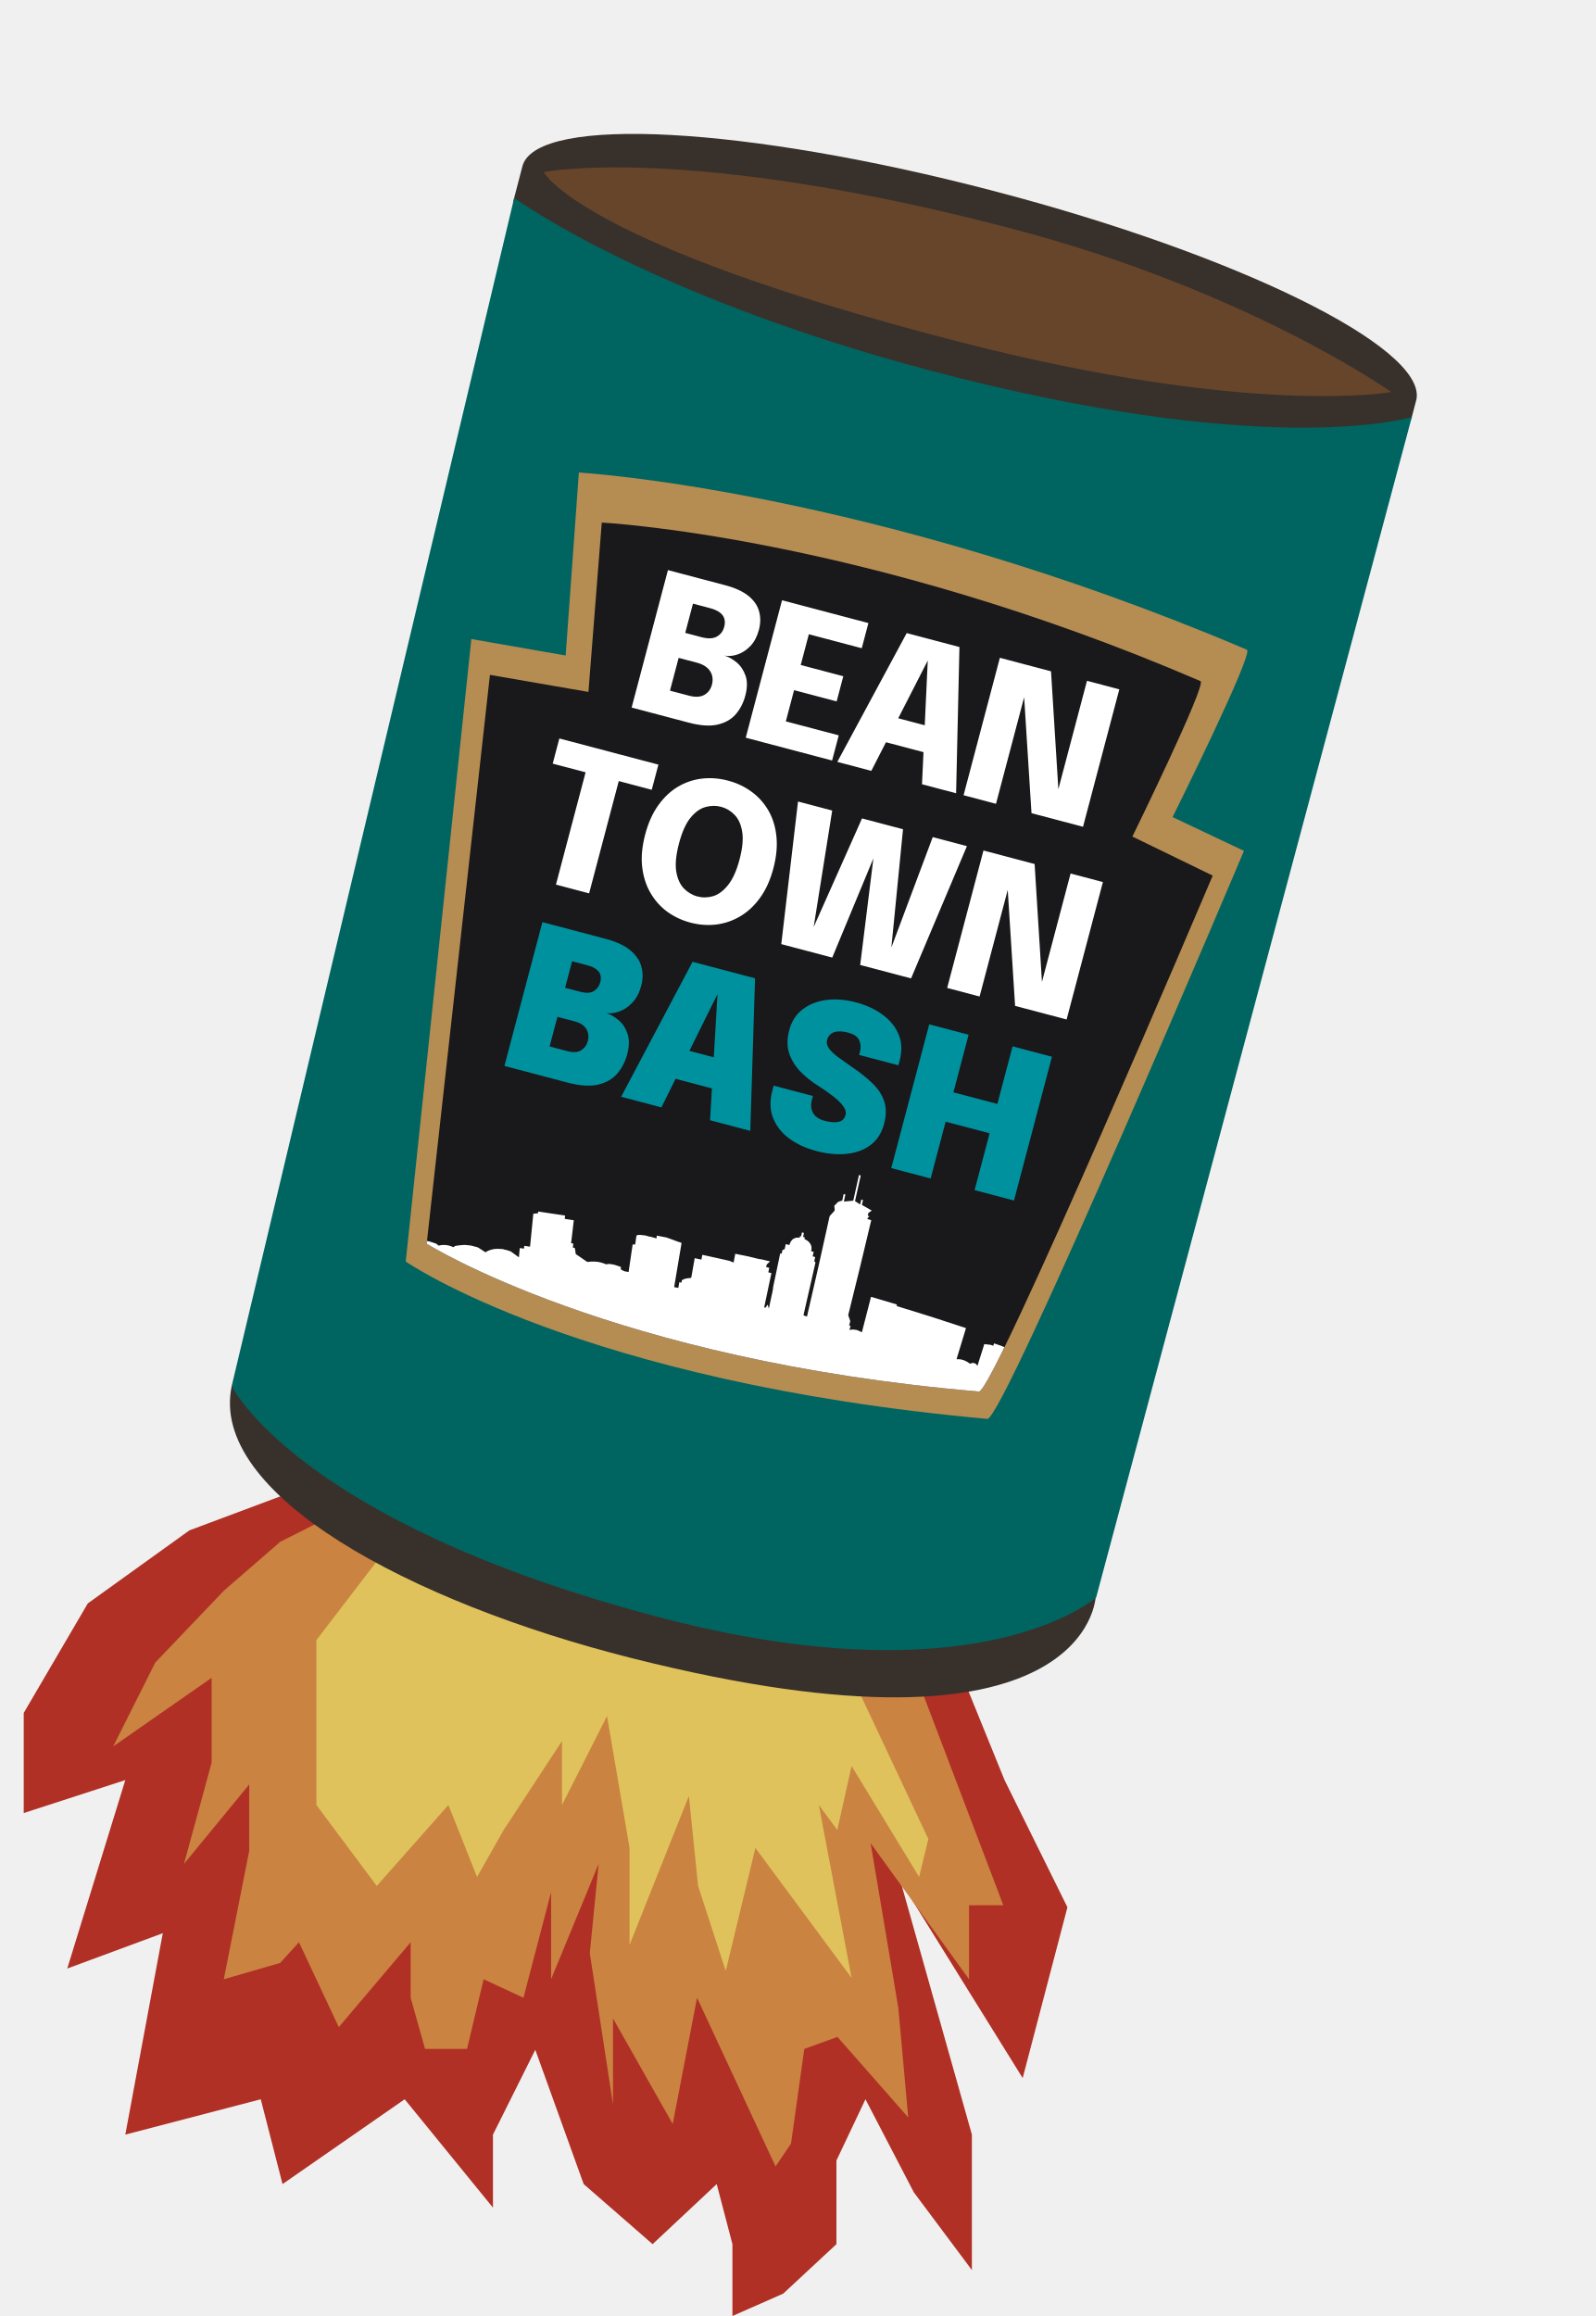
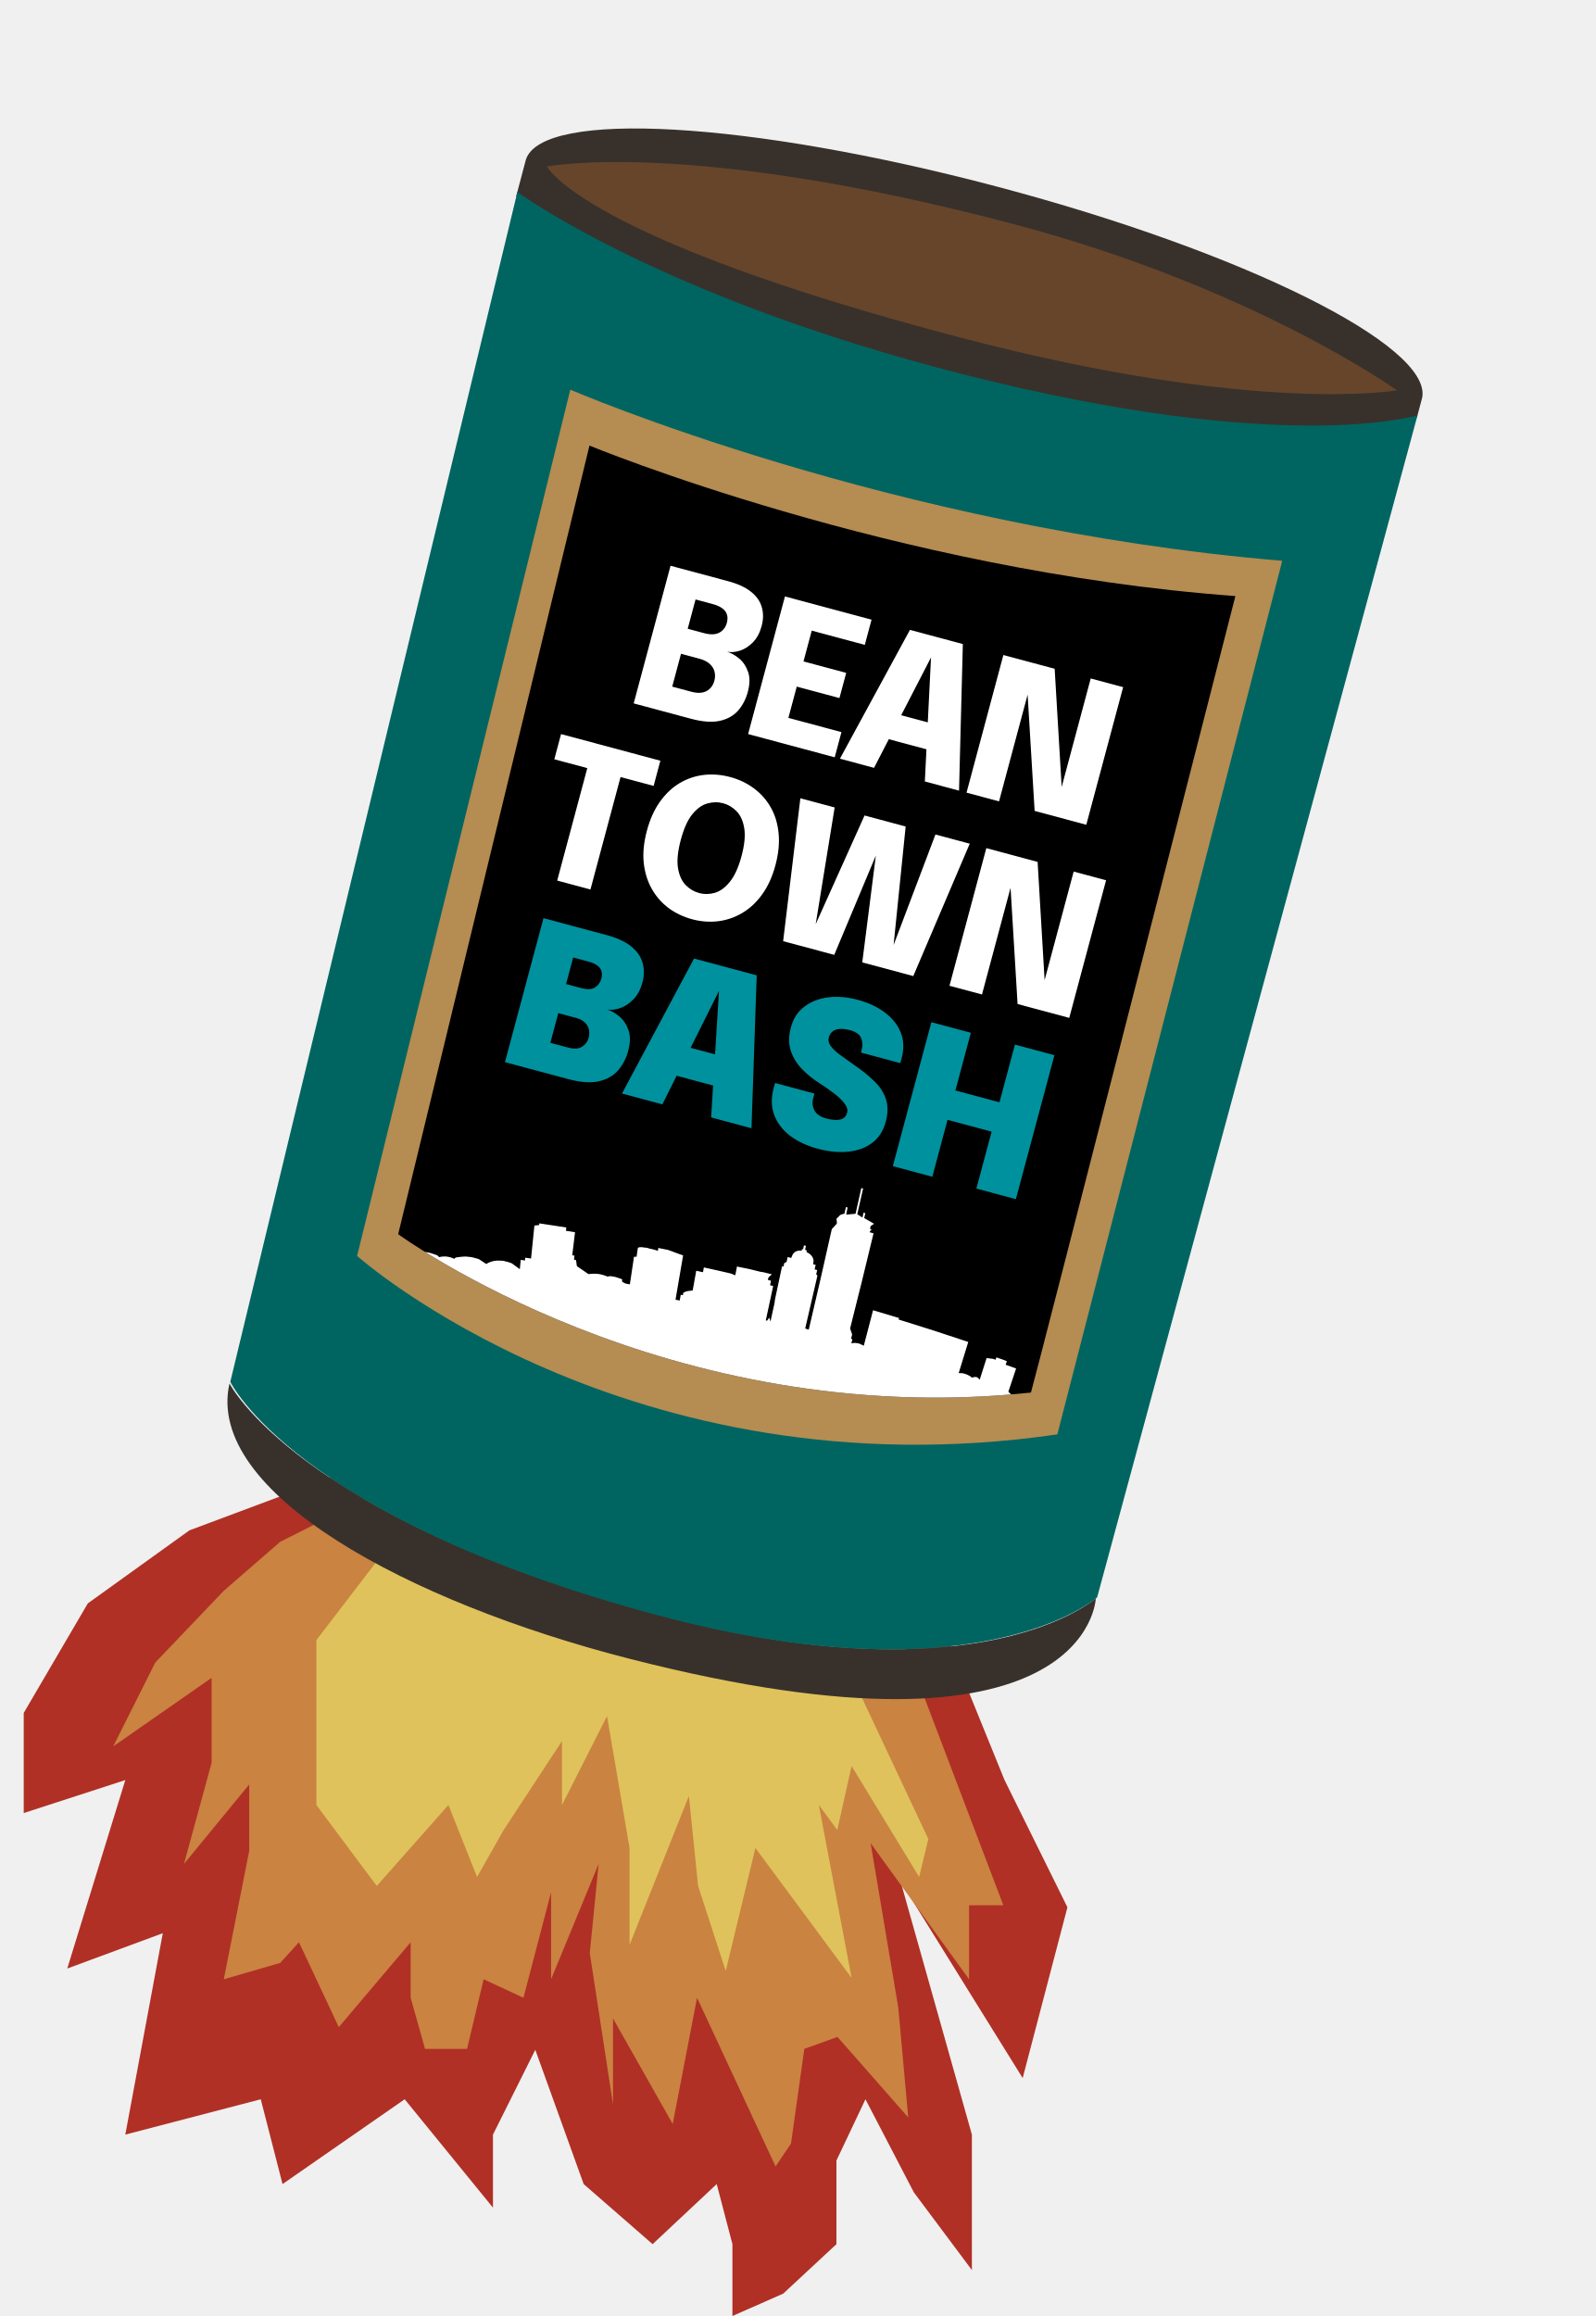
<svg xmlns="http://www.w3.org/2000/svg" width="538" height="781" viewBox="0 0 538 781" fill="none">
-   <g class="flame">
+   <g clip-path="url(#clip0_94_356)">
    <path d="M63.879 516.066L114.864 497L317.173 547.048L338.79 600.273L360 643.171L344.908 700.765L303.713 634.432L327.777 719.831V765.509L308.199 739.294L291.884 707.915L282.095 728.569V756.771L264.148 773.453L247.017 781V756.771L241.715 736.513L220.097 756.771L196.848 736.513L180.533 691.232L166.257 719.831V744.457L136.482 707.915L95.286 736.513L87.944 707.915L42.262 719.831L54.906 651.909L22.683 663.825L42.262 600.273L8 611.394V577.632L29.618 540.692L63.879 516.066Z" fill="#B03025" />
    <path d="M62.05 628.544L71.373 594.418V565.797L38.183 588.914L52.354 560.659L75.475 536.441L94.494 519.928L125.819 504.15L302.955 549.284L338.383 642.488H326.822V667.441L293.632 621.572L302.955 676.981L306.312 714.043L282.445 686.889L271.257 690.925L266.782 722.849L261.561 730.555L235.084 673.679L226.88 716.244L206.742 680.651V709.639L198.911 658.634L201.894 628.544L185.859 667.441V638.085L176.536 673.679L163.111 667.441L157.517 690.925H143.346L138.498 673.679V654.964L114.259 683.586L100.833 654.964L94.494 661.936L75.475 667.441L84.052 624.141V601.757L62.05 628.544Z" fill="#CA8341" />
    <path d="M106.707 553.072L140.53 508.916L276.165 541.612L313.094 620.15L309.988 632.959L287.21 595.544L282.378 617.116L276.165 608.689L287.21 667.003L254.767 623.183L244.759 664.643L235.44 635.992L232.334 605.656L212.317 655.879V623.183L204.724 578.69L189.538 608.689V587.117L169.866 617.116L160.892 632.959L151.229 608.689L127.07 635.992L106.707 608.689V553.072Z" fill="#DFC25B" />
+     <path d="M221.417 544.335C100.059 511.628 77.396 466.528 77.396 466.528C69.048 503.319 137.617 540.212 212.105 559.313C367.801 599.238 369.573 538.956 369.573 538.956C369.573 538.956 330.868 573.831 221.417 544.335Z" fill="#38312B" />
+     <path d="M479.666 134.003C482.773 116.534 419.666 84.996 336.295 62.942C252.662 40.817 182.9 36.892 177.366 53.803L174.111 66.102C174.111 66.102 272.831 141.26 312.144 151.087C352.415 161.154 477.862 140.813 477.862 140.813" fill="#38312B" />
+     <path d="M471.127 131.627C471.127 131.627 422.853 97.001 341.826 75.567C232.368 46.613 184.497 56.157 184.497 56.157C184.497 56.157 196.257 80.42 324.422 113.97C423.816 139.991 471.127 131.627 471.127 131.627Z" fill="#67452B" />
+     <path d="M77.668 465.976C77.668 465.976 99.45 511.678 220.797 544.416C330.237 573.942 370.024 538.653 370.024 538.653L478.07 140.066C478.07 140.066 433.329 153.856 324.852 126.249C222.173 100.114 174.494 64.749 174.494 64.749L77.668 465.976Z" fill="#006561" />
+     <path d="M432.44 189.115L356.594 483.701C211.622 504.789 120.43 423.528 120.43 423.528L192.337 131.401C192.337 131.401 300.288 178.05 432.44 189.115Z" fill="#B58C51" />
+     <path d="M416.645 201.001C416.645 201.001 348.292 468.197 347.697 469.597C224.73 482.674 134.293 416.193 134.293 416.193L198.803 150.258C198.803 150.258 300.878 192.532 416.645 201.001Z" fill="black" />
+     <path d="M220.441 265.024L204.467 260.74L210.678 256.841L199.135 299.951L187.919 296.943L199.461 253.833L202.955 260.334L186.949 256.043L189.223 247.546L222.716 256.527L220.441 265.024ZM233.41 309.985C230.469 309.197 227.824 307.936 225.474 306.204C223.15 304.457 221.262 302.298 219.812 299.729C218.362 297.158 217.457 294.229 217.1 290.94C216.768 287.636 217.125 284.033 218.17 280.131C219.215 276.229 220.703 272.941 222.634 270.267C224.567 267.592 226.789 265.513 229.303 264.027C231.838 262.549 234.545 261.644 237.424 261.315C240.326 260.992 243.267 261.23 246.25 262.029C249.232 262.829 251.889 264.092 254.218 265.818C256.568 267.551 258.472 269.691 259.928 272.24C261.384 274.789 262.27 277.702 262.586 280.979C262.923 284.263 262.569 287.855 261.524 291.757C260.48 295.659 258.978 298.955 257.02 301.645C255.087 304.32 252.84 306.404 250.279 307.899C247.739 309.398 245.016 310.32 242.11 310.666C239.23 310.995 236.33 310.768 233.41 309.985ZM235.778 301.143C237.542 301.616 239.327 301.589 241.134 301.062C242.948 300.514 244.635 299.257 246.196 297.292C247.779 295.334 249.076 292.466 250.087 288.69C251.103 284.893 251.41 281.771 251.007 279.324C250.609 276.857 249.758 274.954 248.45 273.614C247.149 272.253 245.626 271.339 243.883 270.871C242.139 270.404 240.354 270.431 238.525 270.952C236.724 271.458 235.035 272.681 233.457 274.619C231.907 276.542 230.624 279.402 229.607 283.198C228.59 286.996 228.268 290.135 228.638 292.618C229.036 295.085 229.883 297.01 231.178 298.392C232.501 299.759 234.034 300.675 235.778 301.143ZM264.121 317.377L269.932 269.189L281.494 272.29L274.089 317.858L272.539 317.342L291.577 274.994L305.44 278.711L300.738 324.903L299.138 324.575L315.49 281.406L327.054 284.507L308.011 329.147L290.807 324.533L295.936 284.189L297.07 284.493L281.355 321.999L264.121 317.377ZM331.182 335.361L320.218 332.42L332.645 286.006L349.943 290.645L352.702 337.219L350.537 337.111L362.105 293.906L373.037 296.838L360.611 343.252L343.187 338.58L340.384 292.163L342.708 292.314L331.182 335.361Z" fill="white" />
+     <path d="M245.491 195.969C248.852 196.871 251.466 198.077 253.335 199.591C255.204 201.104 256.404 202.843 256.936 204.806C257.489 206.775 257.468 208.872 256.874 211.096C256.273 213.341 255.314 215.152 253.999 216.531C252.691 217.889 251.243 218.839 249.657 219.38C248.098 219.906 246.611 220.036 245.197 219.769C246.594 220.188 247.963 220.96 249.305 222.085C250.647 223.209 251.644 224.701 252.293 226.562C252.944 228.423 252.914 230.675 252.207 233.318C251.55 235.772 250.458 237.874 248.932 239.624C247.411 241.352 245.345 242.507 242.736 243.088C240.153 243.654 236.918 243.417 233.032 242.375L213.719 237.197L226.145 190.782L245.491 195.969ZM231.129 215.052L228.251 211.042L237.42 213.502C239.604 214.087 241.33 214.033 242.597 213.338C243.884 212.649 244.733 211.539 245.142 210.008C245.418 208.98 245.428 208.06 245.173 207.25C244.937 206.445 244.416 205.743 243.608 205.144C242.801 204.545 241.704 204.06 240.317 203.688L229.51 200.791L235.973 196.958L231.129 215.052ZM233.11 233.257C235.253 233.831 236.983 233.755 238.303 233.029C239.623 232.305 240.497 231.145 240.924 229.55C241.148 228.711 241.207 227.906 241.098 227.135C241.009 226.37 240.75 225.659 240.318 225.004C239.906 224.353 239.327 223.782 238.581 223.29C237.835 222.798 236.937 222.41 235.886 222.129L225.994 219.476L230.488 217.444L225.324 236.733L221.642 230.181L233.11 233.257ZM268.696 211.298L275.158 207.467L270.162 226.127L268.468 222.366L285.387 226.904L283.112 235.4L266.192 230.863L269.53 228.486L264.501 247.273L260.819 240.72L283.787 246.88L281.513 255.375L252.306 247.543L264.732 201.129L293.939 208.961L291.664 217.458L268.696 211.298ZM283.272 255.848L306.893 212.402L324.726 217.184L323.444 266.621L311.913 263.528L313.998 221.558L314.06 221.574L294.773 258.932L283.272 255.848ZM294.904 247.972L297.204 239.381L319.7 245.413L317.4 254.005L294.904 247.972ZM336.935 270.238L325.971 267.298L338.397 220.884L355.695 225.522L358.456 272.096L356.289 271.988L367.857 228.784L378.789 231.715L366.363 278.129L348.939 273.456L346.137 227.04L348.461 227.19L336.935 270.238Z" fill="white" />
+     <path d="M204.557 315.316C208.205 316.294 211.011 317.6 212.977 319.232C214.942 320.865 216.2 322.719 216.751 324.796C217.307 326.85 217.283 329.008 216.678 331.268C216.061 333.573 215.076 335.449 213.723 336.898C212.375 338.324 210.894 339.326 209.279 339.905C207.686 340.488 206.19 340.663 204.793 340.431C206.144 340.84 207.502 341.615 208.868 342.758C210.256 343.906 211.282 345.44 211.946 347.359C212.632 349.283 212.608 351.617 211.874 354.361C211.204 356.863 210.078 359.042 208.498 360.9C206.923 362.736 204.754 363.977 201.99 364.623C199.254 365.254 195.776 365.004 191.557 363.873L170.297 358.171L183.297 309.615L204.557 315.316ZM189.979 335.328L186.562 330.672L196.055 333.218C198.033 333.748 199.56 333.675 200.635 332.999C201.739 332.307 202.464 331.314 202.811 330.019C203.052 329.12 203.071 328.302 202.868 327.565C202.686 326.834 202.233 326.195 201.508 325.648C200.789 325.079 199.77 324.617 198.452 324.263L187.311 321.276L194.914 316.894L189.979 335.328ZM191.606 353.265C193.584 353.796 195.139 353.706 196.27 352.999C197.43 352.275 198.188 351.243 198.547 349.905C198.723 349.246 198.783 348.58 198.728 347.906C198.674 347.233 198.48 346.593 198.147 345.987C197.837 345.386 197.358 344.846 196.709 344.366C196.082 343.892 195.274 343.523 194.285 343.258L183.936 340.482L189.221 338.16L184.003 357.648L179.608 350.048L191.606 353.265ZM209.77 368.756L234.076 323.232L255.205 328.898L253.445 380.468L239.832 376.817L242.5 333.994L242.566 334.011L223.384 372.408L209.77 368.756ZM222.391 361.203L225.062 351.229L249.058 357.663L246.387 367.638L222.391 361.203ZM275.771 387.372C272.167 386.407 269.09 384.969 266.539 383.062C263.994 381.133 262.191 378.803 261.132 376.073C260.095 373.349 260.029 370.297 260.934 366.917C261.01 366.631 261.087 366.346 261.163 366.06C261.239 365.776 261.316 365.49 261.392 365.205L274.676 368.767C274.612 369.009 274.546 369.25 274.482 369.491C274.418 369.733 274.352 369.974 274.288 370.216C273.877 371.752 274.006 373.162 274.674 374.447C275.364 375.738 276.688 376.645 278.644 377.17C280.534 377.677 282.09 377.801 283.314 377.54C284.565 377.265 285.362 376.49 285.703 375.217C285.955 374.273 285.674 373.257 284.859 372.168C284.065 371.085 282.897 369.948 281.355 368.759C279.835 367.575 278.109 366.371 276.175 365.147C274.084 363.81 272.169 362.25 270.433 360.467C268.719 358.69 267.474 356.651 266.701 354.35C265.934 352.027 265.94 349.407 266.722 346.487C267.527 343.48 269.049 341.137 271.289 339.456C273.535 337.753 276.217 336.709 279.336 336.322C282.476 335.94 285.771 336.213 289.221 337.137C292.803 338.098 295.85 339.515 298.363 341.389C300.898 343.267 302.698 345.515 303.765 348.13C304.832 350.744 304.935 353.654 304.078 356.858C304.002 357.143 303.928 357.417 303.858 357.68C303.787 357.944 303.713 358.218 303.637 358.503L290.354 354.942C290.383 354.832 290.427 354.668 290.486 354.448C290.551 354.206 290.598 354.031 290.627 353.921C291.009 352.494 290.925 351.178 290.377 349.973C289.851 348.773 288.609 347.911 286.653 347.386C284.72 346.868 283.131 346.818 281.889 347.238C280.668 347.664 279.878 348.546 279.519 349.884C279.267 350.828 279.483 351.78 280.169 352.739C280.859 353.677 281.892 354.66 283.265 355.687C284.661 356.72 286.242 357.85 288.01 359.076C290.679 360.897 292.955 362.731 294.839 364.577C296.73 366.401 298.041 368.411 298.772 370.607C299.525 372.808 299.511 375.368 298.729 378.286C297.913 381.337 296.395 383.706 294.177 385.393C291.965 387.057 289.261 388.05 286.067 388.369C282.895 388.695 279.463 388.363 275.771 387.372ZM355.611 355.823L342.611 404.38L329.294 400.808L335.305 378.357L340.432 383.225L313.568 376.021L320.387 374.568L314.429 396.822L301.112 393.251L314.113 344.695L327.429 348.265L321.383 370.848L316.221 366.112L343.085 373.316L336.257 374.802L342.295 352.252L355.611 355.823Z" fill="#00919E" />
+     <mask id="mask0_94_356" style="mask-type:luminance" maskUnits="userSpaceOnUse" x="134" y="150" width="283" height="322">
+       <path d="M416.645 201.001C416.645 201.001 348.292 468.197 347.697 469.597C224.73 482.674 134.293 416.193 134.293 416.193L198.803 150.258C198.803 150.258 300.878 192.532 416.645 201.001Z" fill="white" />
+     </mask>
+     <g mask="url(#mask0_94_356)">
+       <path d="M291.087 400.795C290.896 400.736 290.691 400.685 290.492 400.635C289.847 403.521 289.197 406.409 288.54 409.304C287.502 409.401 286.467 409.492 285.385 409.596C285.404 409.162 285.54 408.791 285.616 408.405C285.696 408.006 285.792 407.613 285.882 407.201C285.685 407.149 285.499 407.099 285.296 407.042C285.125 407.79 284.959 408.539 284.8 409.258C284.56 409.328 284.348 409.389 284.129 409.45C284.011 409.482 283.904 409.516 283.786 409.544C283.521 409.606 283.323 409.738 283.144 409.929C282.85 410.249 282.596 410.603 282.214 410.859C282.101 410.937 282.109 411.062 282.133 411.201C282.193 411.582 282.218 411.972 282.252 412.355C282.268 412.559 282.181 412.69 282.051 412.825C281.621 413.283 281.232 413.763 280.778 414.194C280.599 414.368 280.514 414.55 280.466 414.764C278.008 425.852 275.47 436.916 272.857 447.955C272.82 448.092 272.785 448.234 272.752 448.385C272.332 448.311 271.955 448.178 271.565 447.958C271.589 447.856 271.619 447.737 271.647 447.614C272.986 441.921 274.304 436.227 275.602 430.521C275.602 430.506 275.603 430.492 275.607 430.48C275.758 430.167 275.611 429.943 275.266 429.778C275.373 429.289 275.485 428.796 275.597 428.296C275.317 428.218 275.051 428.148 274.747 428.071C274.786 427.889 274.816 427.724 274.851 427.558C274.888 427.392 274.926 427.22 274.966 427.052C274.999 426.885 275.043 426.717 275.086 426.539C274.795 426.462 274.53 426.39 274.23 426.312C274.358 425.771 274.436 425.247 274.31 424.689C274.181 424.125 273.865 423.63 273.464 423.201C273.071 422.782 272.547 422.459 271.98 422.201C272.017 422.021 272.058 421.838 272.099 421.645C271.911 421.596 271.74 421.552 271.526 421.494C271.559 421.261 271.617 421.038 271.658 420.818C271.707 420.597 271.755 420.372 271.808 420.133C271.586 420.076 271.387 420.027 271.137 419.961C271.048 420.393 270.955 420.836 270.858 421.291C270.715 421.262 270.602 421.243 270.463 421.215C270.422 421.395 270.38 421.588 270.341 421.773C269.599 421.626 268.947 421.746 268.379 422.044C267.91 422.291 267.566 422.674 267.303 423.108C267.202 423.279 267.187 423.488 267.08 423.635C266.959 423.807 266.94 423.995 266.872 424.205C266.467 424.104 266.057 423.999 265.636 423.896C265.515 424.476 265.4 425.024 265.281 425.565C265.028 425.686 264.789 425.803 264.495 425.942C264.422 426.283 264.337 426.692 264.246 427.125C264.083 427.083 263.929 427.046 263.76 427.006C263.726 427.162 263.704 427.282 263.673 427.405C262.911 431.042 262.135 434.667 261.35 438.297C261.282 439.468 260.939 440.575 260.708 441.712C260.474 442.86 260.215 444.003 259.965 445.143C259.933 445.28 259.902 445.418 259.85 445.654C259.706 445.168 259.586 444.777 259.444 444.318C259.237 444.62 259.072 444.858 258.91 445.1C258.719 445.378 258.719 445.377 258.395 445.298C258.365 445.288 258.336 445.282 258.274 445.268C259.11 441.407 259.936 437.55 260.759 433.673C260.402 433.582 260.074 433.501 259.712 433.412C259.822 432.895 259.928 432.399 260.034 431.881C259.673 431.792 259.349 431.712 258.988 431.624C259.025 431.456 259.07 431.306 259.078 431.152C259.088 430.862 259.286 430.677 259.473 430.492C259.728 430.236 260.011 430 260.319 429.718C259.572 429.534 258.877 429.361 258.182 429.194C257.924 429.132 257.676 429.034 257.415 429.013C256.42 428.932 255.466 428.599 254.491 428.382C253.503 428.166 252.527 427.852 251.536 427.706C250.535 427.559 249.561 427.262 248.548 427.09C248.361 428.063 248.172 429.041 247.978 430.047C247.721 429.947 247.475 429.879 247.246 429.766C246.97 429.623 246.678 429.498 246.387 429.431C243.397 428.724 240.408 428.061 237.382 427.4C237.284 427.936 237.19 428.467 237.09 429.015C236.32 428.85 235.581 428.69 234.806 428.522C234.785 428.659 234.759 428.783 234.742 428.908C234.383 430.913 234.025 432.919 233.662 434.925C233.621 435.17 233.618 435.164 233.29 435.203C233.148 435.215 233.003 435.299 232.866 435.276C232.542 435.221 232.269 435.373 231.953 435.394C231.685 435.407 231.38 435.471 231.127 435.618C230.914 435.739 230.675 435.837 230.447 435.946C230.397 436.227 230.351 436.492 230.301 436.776C230.057 436.721 229.826 436.671 229.583 436.617C229.467 437.27 229.353 437.905 229.237 438.565C228.76 438.464 228.302 438.37 227.825 438.27C228.694 433.311 229.542 428.344 230.379 423.378C230.157 423.268 229.963 423.151 229.73 423.105C229.501 423.061 229.274 422.979 229.069 422.88C228.593 422.656 228.065 422.579 227.599 422.324C227.428 422.234 227.217 422.209 227.024 422.135C226.828 422.061 226.636 421.945 226.423 421.895C226.21 421.846 225.999 421.776 225.807 421.685C225.299 421.435 224.76 421.402 224.23 421.287C223.505 421.126 222.771 420.991 222.021 420.841C221.975 421.149 221.932 421.444 221.878 421.765C221.771 421.755 221.663 421.768 221.598 421.721C221.377 421.577 221.128 421.567 220.887 421.502C220.568 421.417 220.253 421.307 219.938 421.229C219.617 421.154 219.274 421.157 218.986 421.031C218.64 420.874 218.29 420.829 217.933 420.752C217.456 420.65 216.959 420.716 216.481 420.561C216.162 420.632 215.828 420.536 215.504 420.62C215.249 420.692 215.12 420.783 215.091 421.03C214.975 421.901 214.834 422.77 214.705 423.648C214.698 423.704 214.69 423.761 214.683 423.815C214.388 423.805 214.116 423.795 213.824 423.791C213.366 426.875 212.904 429.969 212.426 433.105C212.168 433.071 211.92 433.015 211.674 432.974C211.427 432.924 211.172 432.891 210.928 432.825C210.791 432.787 210.673 432.688 210.539 432.619C210.351 432.511 210.159 432.397 209.959 432.303C209.806 432.233 209.746 432.153 209.773 432.005C209.806 431.816 209.832 431.633 209.863 431.422C209.483 431.284 209.118 431.117 208.725 430.996C208.524 430.938 208.322 430.854 208.115 430.814C207.919 430.773 207.771 430.627 207.548 430.618C207.333 430.608 207.114 430.542 206.893 430.501C206.696 430.465 206.486 430.434 206.278 430.394C205.873 430.307 205.478 430.329 205.09 430.442C204.962 430.477 204.813 430.578 204.688 430.397C204.266 430.27 203.867 430.09 203.442 429.962C202.866 429.787 202.285 429.68 201.701 429.586C201.505 429.555 201.313 429.571 201.114 429.569C200.92 429.568 200.742 429.465 200.524 429.535C200.346 429.595 200.117 429.515 199.897 429.522C199.469 429.535 199.055 429.572 198.636 429.633C198.52 429.657 198.449 429.637 198.346 429.572C197.72 429.16 197.096 428.74 196.495 428.295C196.202 428.073 195.893 427.884 195.587 427.674C195.292 427.477 194.989 427.286 194.716 427.077C194.61 426.993 194.506 426.832 194.506 426.713C194.508 426.301 194.378 425.895 194.353 425.485C194.34 425.283 194.257 425.087 194.213 424.89C194.005 424.858 193.815 424.825 193.586 424.783C193.599 424.564 193.636 424.341 193.665 424.119C193.688 423.889 193.719 423.66 193.749 423.419C193.501 423.377 193.267 423.34 192.999 423.294C193.315 420.706 193.629 418.131 193.933 415.536C192.897 415.371 191.9 415.21 190.867 415.047C190.908 414.672 190.951 414.304 190.993 413.927C187.947 413.446 184.928 412.991 181.899 412.542C181.882 412.733 181.86 412.911 181.837 413.12C181.301 413.175 180.777 413.231 180.237 413.281C179.869 416.999 179.488 420.691 179.098 424.399C178.444 424.301 177.797 424.211 177.146 424.116C177.11 424.429 177.083 424.733 177.051 425.058C176.571 424.989 176.109 424.924 175.628 424.857C175.523 425.906 175.421 426.921 175.314 427.992C175.091 427.823 174.896 427.684 174.703 427.543C174.057 427.069 173.404 426.588 172.75 426.114C172.634 426.03 172.499 425.943 172.365 425.911C171.733 425.746 171.142 425.434 170.485 425.385C170.035 425.159 169.544 425.164 169.073 425.124C168.178 425.052 167.29 425.075 166.424 425.248C165.766 425.375 165.168 425.626 164.578 425.889C164.401 425.966 164.267 426.118 164.106 426.243C163.743 426.11 163.459 425.881 163.147 425.692C163.124 425.675 163.109 425.644 163.084 425.629C162.572 425.29 162.053 424.962 161.532 424.63C161.396 424.538 161.206 424.586 161.085 424.449C160.604 424.386 160.143 424.21 159.682 424.083C158.883 423.862 158.073 423.839 157.272 423.745C156.943 423.702 156.593 423.744 156.253 423.761C155.914 423.781 155.58 423.82 155.245 423.848C154.838 423.876 154.437 423.956 154.037 423.999C153.69 424.039 153.417 424.252 153.171 424.49C151.529 423.688 149.839 423.501 148.124 423.926C147.944 423.759 147.76 423.605 147.587 423.436C147.388 423.239 147.113 423.188 146.872 423.114C146.444 422.983 146.049 422.759 145.603 422.696C145.521 422.565 145.376 422.62 145.265 422.585C145.151 422.55 145.047 422.493 144.933 422.469C144.601 422.401 144.276 422.329 143.942 422.283C143.601 422.23 143.254 422.208 142.913 422.175C142.861 422.173 142.815 422.164 142.768 422.16C142.2 432.055 141.574 441.929 140.883 451.797C205.882 458.232 271.253 473.127 335.077 496.743C338.153 488.075 341.171 479.406 344.147 470.694C343.85 470.693 343.693 470.915 343.44 471.011C343.084 470.388 342.528 470.169 341.848 470.165C341.613 470.162 341.373 470.138 341.14 470.177C341.02 470.189 340.947 470.154 340.853 470.081C340.624 469.894 340.474 469.62 340.174 469.488C340.125 469.469 340.101 469.331 340.108 469.252C340.113 469.156 340.167 469.062 340.198 468.965C340.988 466.611 341.772 464.261 342.552 461.904C342.601 461.77 342.641 461.633 342.692 461.485C341.507 461.058 340.354 460.639 339.171 460.22C339.307 459.813 339.438 459.418 339.565 459.026C339.193 458.825 337.101 458.062 336.025 457.738C335.944 457.991 335.862 458.249 335.769 458.546C335.414 458.424 335.077 458.237 334.741 458.204C334.415 458.169 334.08 458.119 333.756 458.092C333.426 458.062 333.091 457.98 332.74 457.962C331.968 460.392 331.192 462.821 330.413 465.256C330.272 465.25 330.294 465.124 330.237 465.073C330.171 465.011 330.096 464.949 330.056 464.881C329.911 464.625 329.602 464.575 329.407 464.389C329.054 464.368 328.688 464.27 328.347 464.407C328.197 464.463 328.048 464.537 327.904 464.603C327.462 464.307 327.077 463.968 326.579 463.766C326.449 463.714 326.332 463.595 326.177 463.545C325.794 463.419 325.413 463.25 325.019 463.166C324.842 463.137 324.662 463.093 324.482 463.066C324.291 463.037 324.1 463.045 323.908 463.043C323.73 463.043 323.556 463.052 323.381 463.051C323.372 463.038 323.357 463.027 323.354 463.014C323.35 462.998 323.342 462.986 323.344 462.972C324.417 459.501 325.488 456.027 326.556 452.536C318.751 449.895 310.941 447.377 303.083 444.972C303.121 444.799 303.158 444.638 303.194 444.46C300.286 443.573 297.384 442.7 294.449 441.837C293.422 445.818 292.378 449.804 291.322 453.799C290.936 453.607 290.592 453.422 290.217 453.287C290.004 453.211 289.806 453.061 289.574 453.025C288.875 452.91 288.174 452.757 287.49 452.953C287.379 452.98 287.262 452.996 287.121 453.026C287.241 452.56 287.364 452.09 287.487 451.612C287.325 451.561 287.189 451.523 287.016 451.471C287.126 451.041 287.219 450.624 287.347 450.215C287.391 450.074 287.381 449.915 287.331 449.806C287.082 449.272 287.003 448.697 286.767 448.159C286.718 448.056 286.68 447.943 286.741 447.829C286.775 447.769 286.782 447.695 286.797 447.623C289.47 437.091 292.072 426.531 294.601 415.926C294.396 415.825 294.165 415.787 293.948 415.717C293.723 415.652 293.499 415.593 293.23 415.514C293.423 415.145 293.692 414.866 293.994 414.577C293.804 414.523 293.619 414.469 293.42 414.413C293.501 414.061 293.572 413.744 293.644 413.44C294.027 413.191 294.404 412.942 294.791 412.685C293.677 412.032 292.59 411.397 291.459 410.749C291.581 410.232 291.707 409.675 291.84 409.105C291.628 409.049 291.453 408.998 291.243 408.941C291.124 409.464 291.002 409.988 290.873 410.535C290.506 410.436 290.294 410.17 290.003 410.014C289.709 409.865 289.443 409.67 289.124 409.471C289.782 406.595 290.438 403.697 291.087 400.795Z" fill="white" />
+     </g>
  </g>
-   <path d="M221.972 544.128C100.952 511.97 78.209 467.128 78.209 467.128C70.028 503.8 138.474 540.31 212.751 559.077C368.006 598.308 369.548 538.261 369.548 538.261C369.548 538.261 331.119 573.13 221.972 544.128V544.128Z" fill="#38312B" />
-   <path d="M477.735 134.557C480.766 117.146 417.782 85.952 334.645 64.273C251.246 42.525 181.733 38.855 176.283 55.717L173.085 67.978C173.085 67.978 271.709 142.495 310.91 152.148C351.065 162.036 475.963 141.346 475.963 141.346" fill="#38312B" />
-   <path d="M469.221 132.22C469.221 132.22 421.001 97.899 340.202 76.829C231.051 48.367 183.396 58.038 183.396 58.038C183.396 58.038 195.201 82.163 323.005 115.137C422.12 140.713 469.221 132.22 469.221 132.22V132.22Z" fill="#67452B" />
-   <path d="M78.149 467.359C78.149 467.359 99.994 512.857 221.014 545.018C330.16 574.024 369.7 538.661 369.7 538.661L476.152 140.637C476.152 140.637 431.61 154.574 323.429 127.479C221.031 101.828 173.411 66.746 173.411 66.746L78.149 467.359Z" fill="#006561" />
-   <path d="M395.459 275.54L419.535 286.926C419.535 286.926 338.416 478.969 332.991 478.479C195.08 466.012 136.839 425.412 136.839 425.412L158.968 215.501L190.777 221.046L195.229 159.345C195.229 159.345 293.243 164.959 420.528 219.096C423.024 220.159 395.459 275.54 395.459 275.54V275.54Z" fill="#B58C51" />
-   <path d="M381.905 282.105L408.996 295.274C408.996 295.274 335.026 469.642 330.152 469.242C206.352 458.808 143.906 419.398 143.906 419.398L165.238 227.58L198.457 233.335L202.955 176.228C202.955 176.228 290.965 180.637 404.877 229.69C407.113 230.652 381.905 282.105 381.905 282.105V282.105Z" fill="#19181B" />
-   <path d="M219.808 266.331L203.877 262.123L210.054 258.208L198.684 301.257L187.498 298.302L198.868 255.254L202.369 261.725L186.406 257.509L188.647 249.025L222.049 257.847L219.808 266.331ZM232.869 311.126C229.936 310.352 227.296 309.105 224.949 307.387C222.628 305.654 220.741 303.508 219.287 300.951C217.834 298.393 216.924 295.475 216.557 292.196C216.217 288.901 216.562 285.306 217.591 281.41C218.62 277.513 220.093 274.227 222.01 271.551C223.927 268.875 226.136 266.792 228.636 265.301C231.157 263.816 233.852 262.903 236.721 262.562C239.61 262.227 242.543 262.453 245.517 263.239C248.492 264.024 251.142 265.273 253.469 266.986C255.816 268.704 257.72 270.831 259.178 273.368C260.637 275.905 261.529 278.807 261.854 282.075C262.199 285.348 261.857 288.933 260.828 292.83C259.799 296.726 258.313 300.02 256.37 302.711C254.453 305.387 252.22 307.475 249.673 308.976C247.146 310.483 244.435 311.414 241.54 311.769C238.671 312.11 235.781 311.895 232.869 311.126ZM235.201 302.297C236.961 302.761 238.74 302.727 240.539 302.194C242.344 301.64 244.021 300.38 245.571 298.414C247.143 296.453 248.426 293.588 249.422 289.817C250.423 286.025 250.72 282.91 250.31 280.471C249.907 278.012 249.052 276.116 247.745 274.785C246.444 273.433 244.924 272.527 243.185 272.068C241.446 271.609 239.667 271.643 237.847 272.171C236.053 272.683 234.374 273.909 232.808 275.849C231.269 277.773 229.999 280.631 228.997 284.422C227.996 288.214 227.684 291.347 228.061 293.822C228.464 296.282 229.314 298.198 230.61 299.571C231.932 300.929 233.462 301.837 235.201 302.297ZM263.494 318.375L269.137 270.284L280.669 273.33L273.429 318.814L271.883 318.305L290.724 275.986L304.55 279.637L300.006 325.733L298.41 325.412L314.574 282.285L326.106 285.331L307.266 329.936L290.109 325.404L295.097 285.141L296.228 285.439L280.682 322.915L263.494 318.375ZM330.375 336.04L319.44 333.152L331.682 286.804L348.933 291.36L351.826 337.806L349.667 337.706L361.062 294.563L371.966 297.443L359.724 343.791L342.347 339.202L339.413 292.913L341.729 293.054L330.375 336.04Z" fill="white" />
-   <path d="M244.559 197.348C247.911 198.233 250.52 199.426 252.387 200.928C254.254 202.429 255.455 204.159 255.992 206.115C256.549 208.078 256.535 210.169 255.948 212.39C255.356 214.631 254.407 216.442 253.101 217.823C251.801 219.183 250.361 220.136 248.783 220.683C247.231 221.214 245.749 221.349 244.339 221.089C245.732 221.501 247.098 222.266 248.44 223.382C249.781 224.498 250.778 225.983 251.431 227.836C252.085 229.689 252.063 231.936 251.366 234.575C250.718 237.026 249.637 239.127 248.121 240.878C246.611 242.608 244.556 243.769 241.958 244.36C239.385 244.935 236.162 244.711 232.286 243.688L213.024 238.6L225.266 192.252L244.559 197.348ZM230.306 216.441L227.426 212.453L236.57 214.869C238.749 215.444 240.468 215.383 241.728 214.685C243.009 213.992 243.851 212.881 244.255 211.352C244.526 210.326 244.533 209.409 244.276 208.601C244.04 207.799 243.518 207.101 242.711 206.507C241.905 205.913 240.81 205.433 239.427 205.068L228.65 202.222L235.078 198.373L230.306 216.441ZM232.336 234.591C234.472 235.155 236.197 235.073 237.51 234.344C238.823 233.615 239.69 232.455 240.11 230.863C240.332 230.025 240.387 229.222 240.276 228.453C240.187 227.69 239.925 226.982 239.493 226.33C239.081 225.683 238.502 225.116 237.757 224.628C237.012 224.14 236.116 223.757 235.069 223.481L225.202 220.875L229.675 218.829L224.587 238.091L220.898 231.57L232.336 234.591ZM267.729 212.543L274.158 208.695L269.236 227.328L267.536 223.585L284.409 228.042L282.169 236.526L265.295 232.069L268.614 229.685L263.659 248.444L259.969 241.923L282.876 247.974L280.635 256.458L251.507 248.764L263.748 202.416L292.877 210.11L290.636 218.594L267.729 212.543ZM282.391 256.921L305.796 213.488L323.581 218.186L322.454 267.503L310.954 264.466L312.904 222.593L312.967 222.609L293.86 259.951L282.391 256.921ZM293.957 249.018L296.223 240.44L318.659 246.366L316.393 254.944L293.957 249.018ZM335.909 271.057L324.974 268.169L337.216 221.821L354.466 226.377L357.359 272.823L355.2 272.724L366.596 229.581L377.499 232.46L365.257 278.809L347.881 274.219L344.947 227.93L347.263 228.071L335.909 271.057Z" fill="white" />
-   <path d="M204.133 316.561C207.771 317.521 210.572 318.812 212.535 320.433C214.498 322.053 215.758 323.898 216.313 325.967C216.874 328.014 216.857 330.166 216.26 332.423C215.653 334.725 214.677 336.6 213.332 338.05C211.994 339.479 210.521 340.484 208.913 341.068C207.328 341.657 205.838 341.838 204.444 341.611C205.792 342.013 207.148 342.782 208.513 343.916C209.9 345.056 210.927 346.581 211.594 348.493C212.283 350.41 212.266 352.738 211.543 355.477C210.883 357.975 209.768 360.154 208.199 362.014C206.635 363.851 204.477 365.098 201.725 365.755C199 366.395 195.534 366.159 191.326 365.048L170.124 359.448L182.93 310.96L204.133 316.561ZM189.667 336.582L186.248 331.952L195.715 334.452C197.687 334.973 199.209 334.894 200.279 334.216C201.377 333.521 202.096 332.527 202.438 331.234C202.675 330.336 202.691 329.519 202.487 328.785C202.304 328.057 201.85 327.422 201.126 326.879C200.408 326.314 199.392 325.858 198.077 325.511L186.966 322.576L194.529 318.173L189.667 336.582ZM191.343 354.467C193.315 354.988 194.864 354.893 195.99 354.182C197.143 353.455 197.896 352.424 198.249 351.087C198.423 350.429 198.481 349.765 198.424 349.093C198.367 348.422 198.172 347.784 197.839 347.181C197.528 346.583 197.049 346.046 196.401 345.57C195.775 345.1 194.969 344.734 193.982 344.474L183.66 341.748L188.92 339.409L183.78 358.87L179.377 351.307L191.343 354.467ZM209.491 369.846L233.573 324.336L254.645 329.902L253.047 381.35L239.471 377.764L242 335.037L242.066 335.055L223.068 373.431L209.491 369.846ZM222.045 362.26L224.675 352.299L248.607 358.62L245.976 368.581L222.045 362.26ZM275.316 388.146C271.722 387.197 268.651 385.776 266.103 383.884C263.561 381.97 261.758 379.653 260.695 376.934C259.653 374.221 259.578 371.177 260.469 367.802C260.545 367.517 260.62 367.232 260.695 366.947C260.77 366.662 260.846 366.377 260.921 366.093L274.169 369.592C274.105 369.833 274.041 370.074 273.978 370.315C273.914 370.556 273.85 370.797 273.787 371.038C273.381 372.572 273.514 373.979 274.184 375.257C274.876 376.542 276.198 377.442 278.148 377.957C280.033 378.455 281.585 378.572 282.803 378.308C284.049 378.027 284.84 377.251 285.176 375.98C285.425 375.038 285.141 374.025 284.326 372.942C283.532 371.865 282.365 370.737 280.824 369.556C279.306 368.381 277.582 367.188 275.651 365.974C273.563 364.649 271.651 363.101 269.915 361.33C268.201 359.564 266.956 357.535 266.178 355.243C265.406 352.929 265.405 350.315 266.174 347.4C266.967 344.398 268.477 342.054 270.704 340.368C272.937 338.66 275.607 337.607 278.713 337.208C281.841 336.815 285.125 337.073 288.566 337.982C292.138 338.926 295.179 340.327 297.689 342.185C300.221 344.05 302.022 346.284 303.093 348.887C304.163 351.491 304.276 354.393 303.431 357.592C303.356 357.877 303.283 358.151 303.214 358.414C303.144 358.677 303.072 358.951 302.997 359.236L289.749 355.737C289.778 355.627 289.821 355.463 289.879 355.244C289.943 355.003 289.989 354.828 290.018 354.718C290.395 353.293 290.307 351.981 289.757 350.781C289.229 349.586 287.989 348.731 286.039 348.216C284.11 347.707 282.527 347.664 281.29 348.087C280.075 348.516 279.291 349.4 278.938 350.736C278.689 351.679 278.907 352.627 279.593 353.582C280.284 354.515 281.316 355.491 282.688 356.509C284.082 357.534 285.661 358.655 287.426 359.871C290.091 361.677 292.365 363.496 294.249 365.33C296.138 367.142 297.45 369.141 298.185 371.328C298.943 373.521 298.936 376.075 298.166 378.989C297.362 382.036 295.857 384.405 293.652 386.096C291.452 387.766 288.762 388.767 285.579 389.098C282.419 389.436 278.998 389.118 275.316 388.146ZM354.78 356.35L341.974 404.837L328.693 401.33L334.615 378.911L339.738 383.745L312.947 376.669L319.737 375.192L313.868 397.414L300.587 393.906L313.394 345.419L326.674 348.927L320.718 371.477L315.56 366.774L342.351 373.85L335.552 375.36L341.5 352.843L354.78 356.35Z" fill="#00919E" />
-   <mask id="mask0_359_3720" style="mask-type:alpha" maskUnits="userSpaceOnUse" x="143" y="176" width="266" height="294">
-     <path d="M381.905 282.105L408.996 295.274C408.996 295.274 335.026 469.642 330.152 469.242C206.352 458.808 143.906 419.398 143.906 419.398L165.238 227.58L198.457 233.335L202.955 176.228C202.955 176.228 290.965 180.637 404.877 229.69C407.113 230.652 381.905 282.105 381.905 282.105Z" fill="#1A191C" />
-   </mask>
-   <g mask="url(#mask0_359_3720)">
-     <path fill-rule="evenodd" clip-rule="evenodd" d="M140.765 447.879C141.424 438.033 142.018 428.182 142.554 418.31C142.601 418.314 142.646 418.322 142.697 418.324C143.038 418.356 143.384 418.376 143.725 418.427C144.057 418.471 144.382 418.543 144.712 418.61C144.826 418.633 144.93 418.689 145.044 418.723C145.156 418.757 145.299 418.702 145.381 418.833C145.826 418.894 146.22 419.116 146.646 419.244C146.886 419.317 147.161 419.367 147.361 419.564C147.533 419.731 147.716 419.884 147.896 420.05C149.603 419.618 151.289 419.797 152.927 420.591C153.171 420.352 153.442 420.139 153.788 420.097C154.187 420.052 154.587 419.972 154.991 419.942C155.325 419.913 155.658 419.872 155.996 419.851C156.335 419.833 156.684 419.789 157.011 419.831C157.811 419.921 158.618 419.942 159.414 420.16C159.874 420.285 160.334 420.458 160.814 420.519C160.934 420.655 161.124 420.605 161.26 420.696C161.78 421.026 162.298 421.351 162.809 421.687C162.833 421.701 162.849 421.733 162.873 421.75C163.185 421.937 163.467 422.166 163.829 422.297C163.99 422.172 164.122 422.018 164.298 421.94C164.886 421.675 165.48 421.423 166.135 421.294C166.998 421.117 167.884 421.091 168.775 421.158C169.245 421.197 169.735 421.191 170.183 421.414C170.838 421.46 171.429 421.769 172.058 421.931C172.193 421.962 172.326 422.047 172.442 422.131C173.095 422.601 173.748 423.078 174.394 423.549C174.587 423.688 174.78 423.827 175.002 423.995C175.106 422.927 175.206 421.913 175.307 420.865C175.787 420.93 176.248 420.994 176.725 421.061C176.756 420.737 176.784 420.433 176.818 420.122C177.467 420.213 178.11 420.301 178.763 420.395C179.14 416.695 179.509 413.01 179.865 409.3C180.402 409.248 180.925 409.191 181.458 409.134C181.481 408.926 181.501 408.748 181.518 408.557C184.537 408.992 187.547 409.434 190.583 409.902C190.543 410.279 190.502 410.644 190.461 411.018C191.491 411.176 192.486 411.335 193.519 411.496C193.223 414.084 192.918 416.653 192.611 419.237C192.878 419.281 193.112 419.318 193.359 419.357C193.33 419.599 193.3 419.827 193.277 420.057C193.25 420.278 193.214 420.502 193.201 420.719C193.431 420.761 193.62 420.792 193.828 420.822C193.872 421.019 193.954 421.215 193.968 421.416C193.994 421.825 194.123 422.231 194.123 422.641C194.123 422.759 194.227 422.92 194.333 423.003C194.607 423.211 194.91 423.399 195.205 423.594C195.509 423.802 195.818 423.992 196.111 424.212C196.712 424.653 197.334 425.069 197.959 425.477C198.061 425.542 198.132 425.561 198.248 425.536C198.665 425.473 199.078 425.435 199.503 425.42C199.723 425.412 199.952 425.491 200.129 425.431C200.347 425.36 200.523 425.463 200.716 425.463C200.915 425.464 201.106 425.448 201.302 425.478C201.884 425.568 202.463 425.672 203.038 425.844C203.462 425.97 203.86 426.149 204.281 426.275C204.406 426.454 204.554 426.352 204.682 426.317C205.069 426.203 205.463 426.179 205.866 426.263C206.073 426.303 206.282 426.332 206.479 426.368C206.7 426.408 206.917 426.474 207.132 426.484C207.354 426.491 207.503 426.636 207.697 426.675C207.904 426.714 208.105 426.797 208.305 426.855C208.697 426.973 209.062 427.139 209.44 427.274C209.41 427.486 209.386 427.669 209.354 427.856C209.328 428.005 209.388 428.085 209.541 428.154C209.74 428.247 209.931 428.359 210.119 428.466C210.252 428.535 210.371 428.633 210.508 428.67C210.75 428.735 211.005 428.768 211.252 428.816C211.496 428.856 211.742 428.91 212 428.944C212.468 425.813 212.918 422.724 213.364 419.646C213.656 419.65 213.927 419.658 214.221 419.666C214.228 419.613 214.236 419.557 214.242 419.501C214.368 418.625 214.505 417.757 214.618 416.888C214.647 416.642 214.775 416.549 215.029 416.478C215.351 416.392 215.686 416.487 216.003 416.414C216.481 416.567 216.974 416.498 217.45 416.599C217.806 416.674 218.156 416.718 218.502 416.873C218.79 416.997 219.129 416.993 219.449 417.067C219.764 417.144 220.077 417.251 220.395 417.335C220.636 417.399 220.885 417.408 221.106 417.551C221.17 417.597 221.278 417.583 221.385 417.593C221.438 417.272 221.48 416.98 221.526 416.671C222.273 416.818 223.004 416.949 223.726 417.108C224.255 417.22 224.793 417.25 225.3 417.498C225.491 417.587 225.702 417.656 225.914 417.705C226.127 417.754 226.317 417.868 226.513 417.941C226.706 418.013 226.916 418.039 227.088 418.128C227.552 418.381 228.078 418.455 228.554 418.676C228.758 418.774 228.985 418.855 229.213 418.898C229.446 418.943 229.64 419.059 229.861 419.168C229.043 424.125 228.212 429.083 227.361 434.033C227.837 434.131 228.294 434.223 228.77 434.322C228.882 433.663 228.994 433.03 229.108 432.378C229.351 432.43 229.579 432.479 229.824 432.532C229.872 432.249 229.917 431.984 229.967 431.704C230.194 431.595 230.433 431.496 230.644 431.375C230.896 431.227 231.199 431.163 231.466 431.148C231.781 431.126 232.052 430.971 232.375 431.025C232.512 431.048 232.655 430.964 232.797 430.952C233.123 430.912 233.127 430.917 233.167 430.673C233.523 428.67 233.873 426.668 234.226 424.666C234.242 424.541 234.266 424.417 234.287 424.28C235.06 424.444 235.797 424.603 236.565 424.764C236.663 424.216 236.755 423.687 236.852 423.152C239.869 423.799 242.849 424.447 245.831 425.14C246.121 425.206 246.413 425.329 246.687 425.47C246.916 425.582 247.162 425.649 247.418 425.748C247.608 424.744 247.794 423.768 247.977 422.797C248.987 422.965 249.958 423.256 250.957 423.398C251.945 423.541 252.919 423.849 253.903 424.061C254.876 424.273 255.827 424.603 256.82 424.679C257.078 424.7 257.327 424.795 257.585 424.855C258.279 425.021 258.97 425.19 259.715 425.37C259.409 425.652 259.128 425.889 258.874 426.146C258.69 426.331 258.493 426.516 258.484 426.805C258.476 426.959 258.43 427.108 258.394 427.276C258.754 427.363 259.078 427.441 259.437 427.528C259.334 428.045 259.23 428.541 259.121 429.057C259.483 429.145 259.81 429.223 260.166 429.313C259.358 433.183 258.546 437.035 257.725 440.889C257.786 440.903 257.815 440.91 257.846 440.919C258.168 440.996 258.168 440.996 258.357 440.718C258.519 440.476 258.683 440.238 258.887 439.936C259.03 440.394 259.151 440.783 259.296 441.267C259.347 441.032 259.378 440.894 259.41 440.757C259.656 439.619 259.91 438.48 260.139 437.333C260.366 436.198 260.704 435.092 260.769 433.923C261.54 430.301 262.302 426.68 263.05 423.05C263.08 422.927 263.102 422.805 263.135 422.649C263.304 422.689 263.457 422.727 263.62 422.769C263.71 422.336 263.793 421.928 263.865 421.587C264.158 421.448 264.395 421.329 264.647 421.207C264.764 420.666 264.877 420.12 264.996 419.541C265.416 419.642 265.823 419.746 266.227 419.845C266.295 419.634 266.314 419.449 266.434 419.276C266.54 419.129 266.555 418.919 266.656 418.748C266.916 418.314 267.258 417.931 267.724 417.683C268.289 417.383 268.938 417.261 269.677 417.405C269.715 417.221 269.758 417.026 269.797 416.847C269.936 416.874 270.047 416.894 270.191 416.922C270.285 416.467 270.378 416.025 270.466 415.594C270.715 415.658 270.914 415.707 271.134 415.763C271.083 416.002 271.035 416.226 270.987 416.447C270.947 416.667 270.889 416.888 270.857 417.121C271.071 417.178 271.242 417.22 271.428 417.269C271.389 417.461 271.349 417.644 271.311 417.824C271.878 418.079 272.4 418.4 272.793 418.817C273.194 419.242 273.512 419.734 273.641 420.296C273.769 420.853 273.692 421.377 273.565 421.916C273.865 421.993 274.129 422.063 274.42 422.139C274.377 422.317 274.335 422.484 274.303 422.65C274.264 422.819 274.226 422.991 274.19 423.157C274.155 423.322 274.125 423.486 274.087 423.669C274.39 423.744 274.656 423.814 274.935 423.89C274.825 424.39 274.715 424.88 274.61 425.369C274.955 425.532 275.101 425.755 274.952 426.068C274.948 426.079 274.945 426.095 274.946 426.109C273.671 431.807 272.374 437.491 271.058 443.176C271.03 443.298 271 443.416 270.977 443.518C271.366 443.736 271.744 443.867 272.161 443.939C272.195 443.789 272.227 443.648 272.264 443.512C274.834 432.49 277.329 421.441 279.745 410.37C279.792 410.157 279.877 409.977 280.054 409.803C280.505 409.371 280.891 408.888 281.319 408.43C281.449 408.295 281.534 408.164 281.518 407.961C281.483 407.578 281.457 407.192 281.396 406.812C281.372 406.674 281.363 406.547 281.476 406.469C281.855 406.212 282.107 405.859 282.399 405.538C282.576 405.347 282.774 405.215 283.038 405.152C283.156 405.124 283.262 405.089 283.38 405.056C283.598 404.995 283.81 404.932 284.049 404.861C284.205 404.144 284.368 403.397 284.535 402.65C284.738 402.706 284.923 402.755 285.119 402.807C285.031 403.217 284.937 403.61 284.859 404.007C284.785 404.393 284.649 404.762 284.632 405.195C285.709 405.087 286.74 404.993 287.774 404.892C288.42 402.001 289.06 399.118 289.694 396.236C289.892 396.286 290.096 396.338 290.287 396.396C289.649 399.292 289.005 402.184 288.359 405.056C288.677 405.253 288.942 405.447 289.235 405.595C289.525 405.75 289.738 406.012 290.104 406.109C290.231 405.564 290.35 405.042 290.466 404.52C290.676 404.576 290.852 404.625 291.063 404.681C290.932 405.249 290.807 405.806 290.688 406.322C291.816 406.964 292.902 407.592 294.014 408.237C293.629 408.496 293.255 408.747 292.874 408.997C292.803 409.3 292.732 409.617 292.653 409.968C292.851 410.024 293.036 410.076 293.226 410.129C292.926 410.419 292.659 410.699 292.467 411.068C292.735 411.144 292.959 411.204 293.183 411.268C293.4 411.337 293.631 411.374 293.835 411.474C291.347 422.063 288.787 432.606 286.155 443.122C286.141 443.194 286.134 443.268 286.1 443.328C286.041 443.442 286.078 443.555 286.127 443.656C286.364 444.192 286.443 444.765 286.693 445.296C286.743 445.405 286.754 445.563 286.71 445.704C286.584 446.112 286.492 446.531 286.384 446.96C286.557 447.011 286.693 447.047 286.854 447.097C286.733 447.574 286.613 448.044 286.495 448.509C286.635 448.479 286.753 448.463 286.863 448.436C287.544 448.238 288.242 448.387 288.939 448.498C289.169 448.533 289.367 448.682 289.579 448.757C289.953 448.891 290.296 449.075 290.682 449.264C291.722 445.275 292.751 441.295 293.761 437.318C296.689 438.168 299.584 439.027 302.485 439.9C302.45 440.078 302.413 440.239 302.377 440.411C310.214 442.778 318.003 445.258 325.788 447.861C324.736 451.348 323.681 454.817 322.621 458.284C322.619 458.298 322.626 458.31 322.629 458.326C322.633 458.339 322.648 458.349 322.656 458.362C322.831 458.362 323.005 458.352 323.183 458.353C323.375 458.354 323.564 458.345 323.755 458.373C323.935 458.4 324.114 458.441 324.291 458.47C324.684 458.551 325.062 458.719 325.444 458.843C325.599 458.892 325.716 459.01 325.845 459.062C326.342 459.262 326.726 459.599 327.168 459.893C327.312 459.826 327.461 459.751 327.611 459.694C327.95 459.556 328.315 459.653 328.666 459.672C328.861 459.857 329.168 459.906 329.314 460.16C329.354 460.228 329.43 460.289 329.496 460.35C329.553 460.402 329.53 460.527 329.67 460.532C330.44 458.101 331.207 455.676 331.968 453.248C332.317 453.265 332.652 453.344 332.98 453.373C333.303 453.398 333.637 453.448 333.964 453.48C334.297 453.512 334.633 453.698 334.987 453.819C335.079 453.522 335.161 453.265 335.241 453.012C336.315 453.331 338.402 454.082 338.773 454.282C338.648 454.673 338.518 455.067 338.384 455.474C339.564 455.888 340.713 456.301 341.895 456.722C341.845 456.87 341.806 457.006 341.758 457.139C340.987 459.494 340.213 461.841 339.433 464.192C339.402 464.289 339.349 464.383 339.344 464.48C339.337 464.558 339.361 464.695 339.411 464.715C339.711 464.846 339.861 465.118 340.09 465.302C340.184 465.376 340.258 465.411 340.377 465.398C340.608 465.357 340.846 465.381 341.081 465.382C341.758 465.384 342.312 465.601 342.669 466.221C342.921 466.124 343.078 465.901 343.374 465.901C340.434 474.603 337.453 483.263 334.415 491.922C270.742 468.625 205.556 454.034 140.765 447.879V447.879Z" fill="white" />
-     <path d="M319.317 459.953L153.302 424.41L149.845 441.881L315.86 477.425L319.317 459.953Z" fill="white" />
-   </g>
+   <defs>
+     <clipPath id="clip0_94_356">
+       <rect width="538" height="781" fill="white" />
+     </clipPath>
+   </defs>
</svg>
